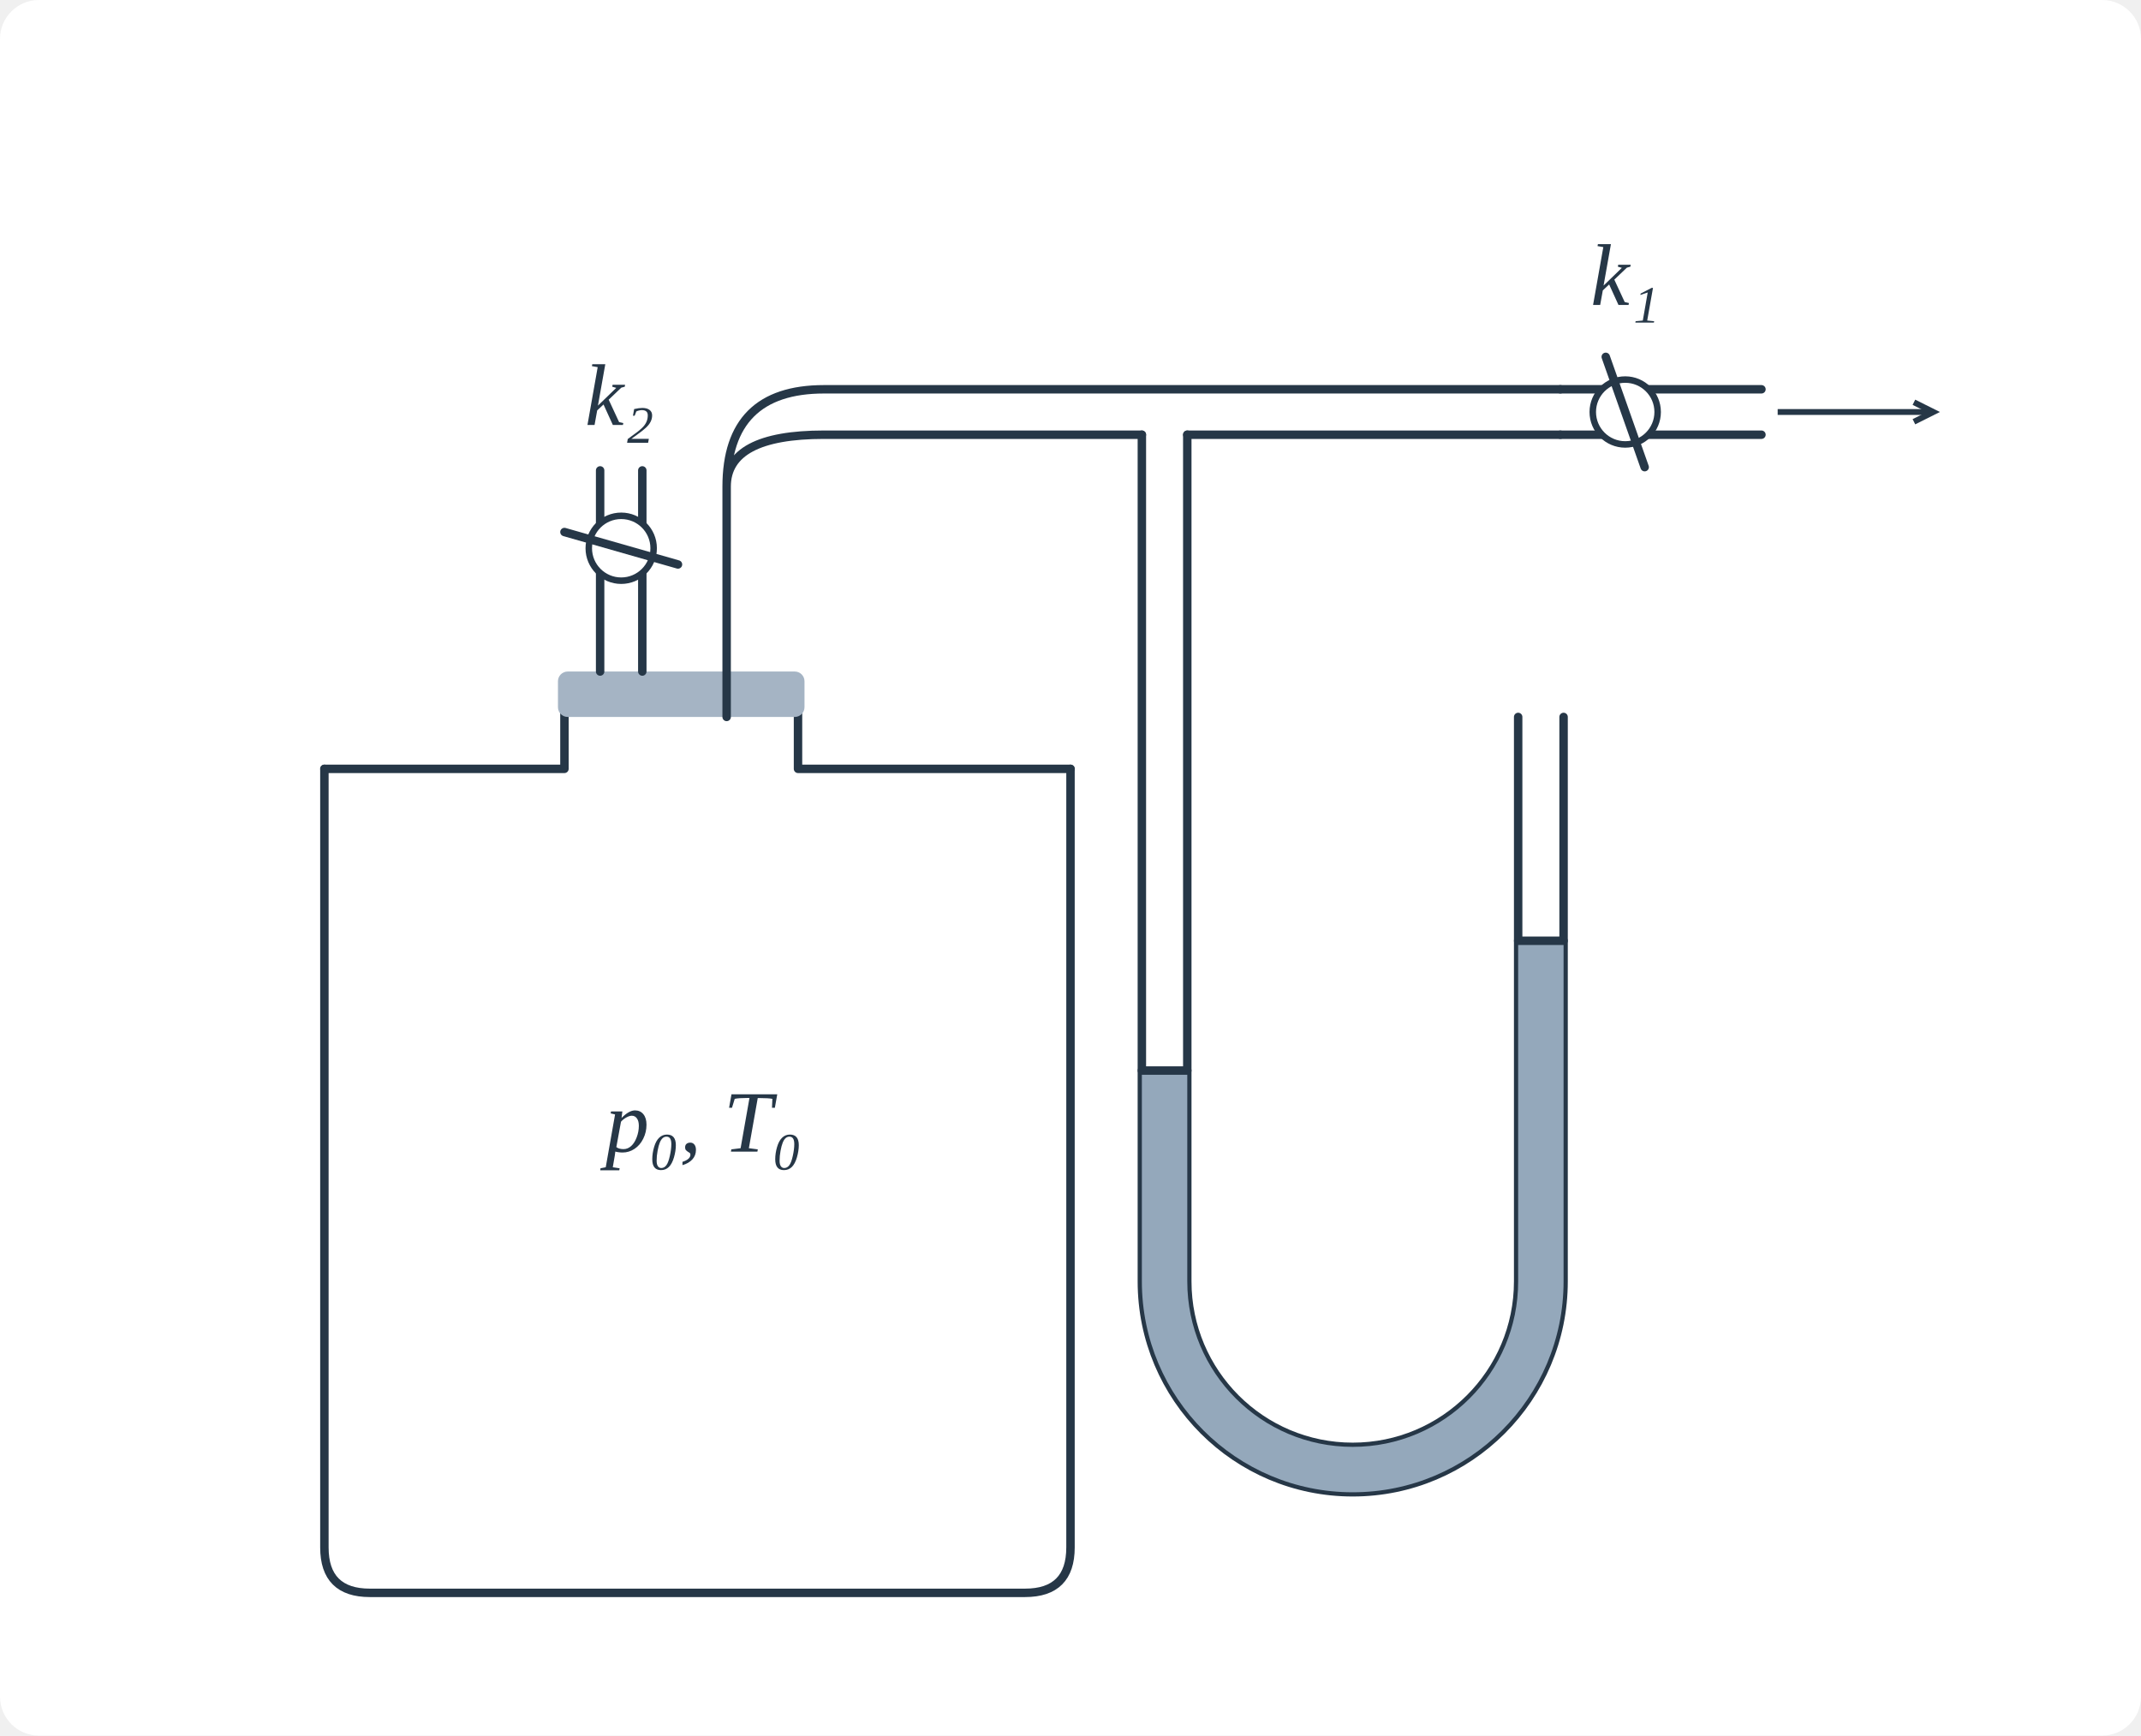
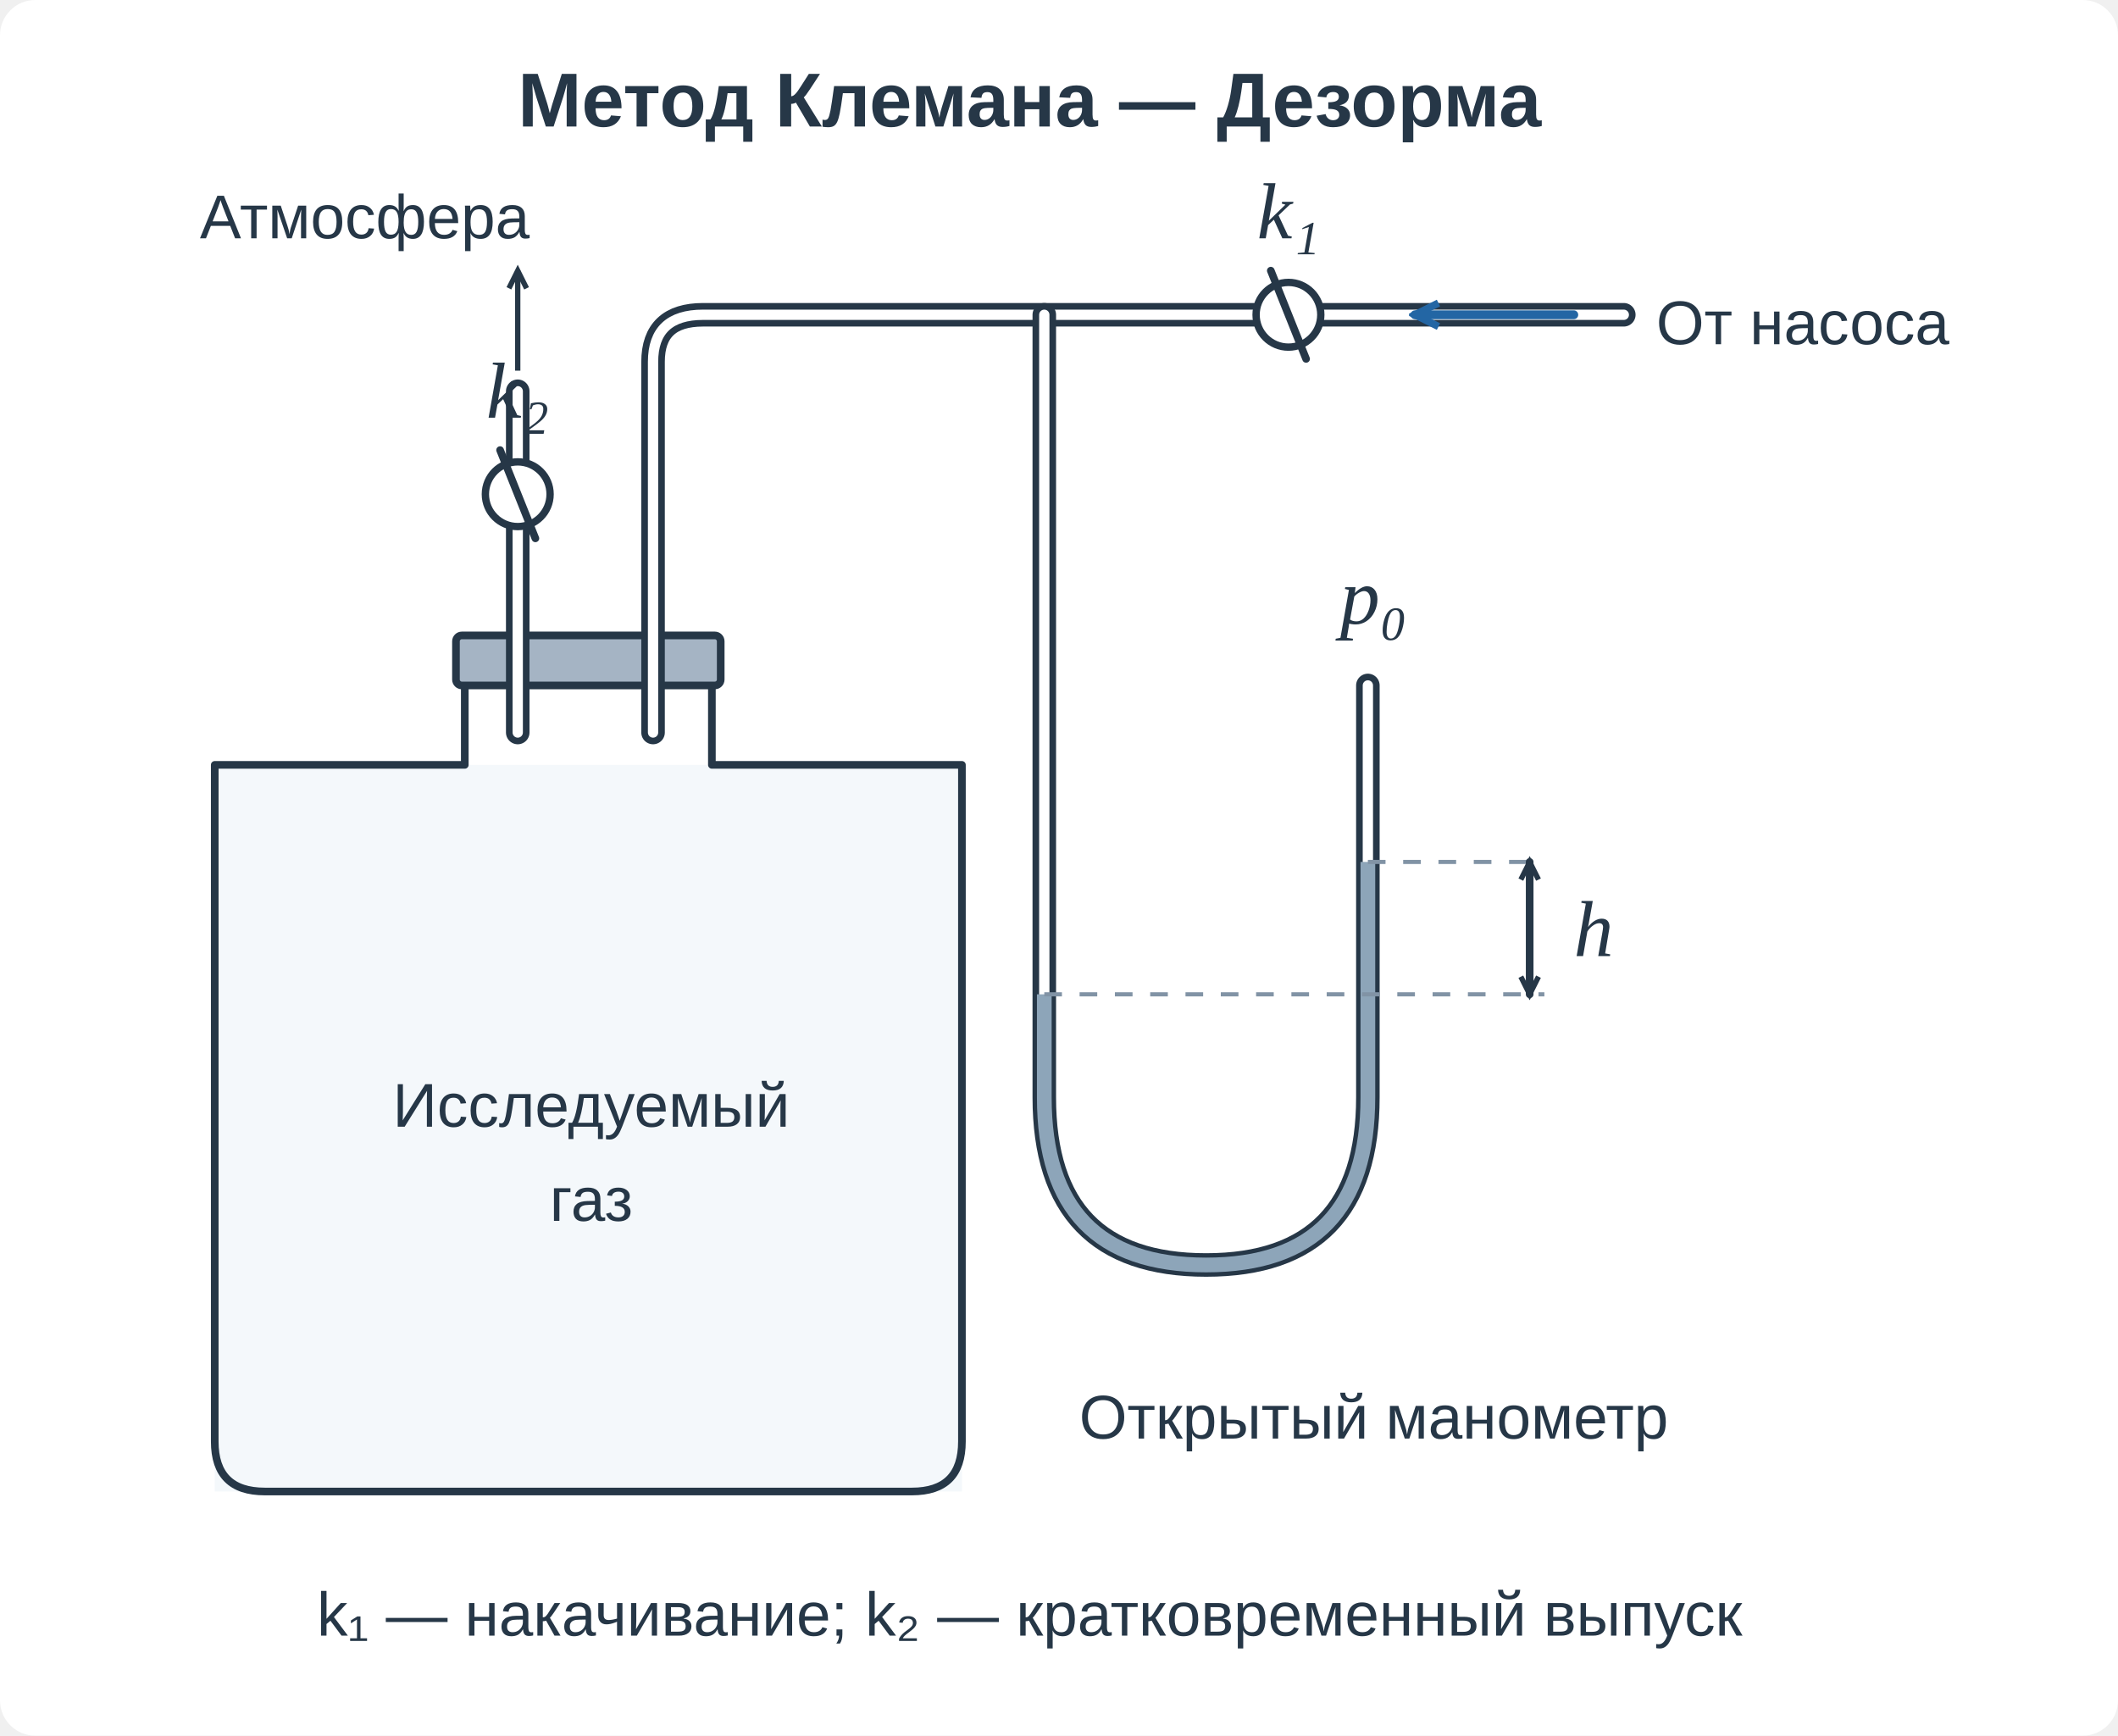
- <svg xmlns="http://www.w3.org/2000/svg" viewBox="0 0 660 535" role="img" aria-labelledby="title desc">
+ <svg xmlns="http://www.w3.org/2000/svg" viewBox="0 0 720 590" role="img" aria-labelledby="title desc">
  <defs>
    <marker id="arrow" markerWidth="10" markerHeight="10" refX="8" refY="5" orient="auto-start-reverse" markerUnits="userSpaceOnUse">
      <path d="M2 2 L8 5 L2 8" fill="none" stroke="#263747" stroke-width="1.8" />
    </marker>
-     <marker id="route" markerWidth="12" markerHeight="12" refX="10" refY="6" orient="auto" markerUnits="userSpaceOnUse">
+     <marker id="route" markerWidth="12" markerHeight="12" refX="10" refY="6" orient="auto-start-reverse" markerUnits="userSpaceOnUse">
      <path d="M2 2 L10 6 L2 10" fill="none" stroke="#2366a4" stroke-width="2.5" />
    </marker>
-     <pattern id="shade" width="9" height="9" patternUnits="userSpaceOnUse">
-       <path d="M-2 2 L2 -2 M0 9 L9 0 M7 11 L11 7" stroke="#aac5db" stroke-width="1.2" />
+     <pattern id="shade" width="10" height="10" patternUnits="userSpaceOnUse">
+       <path d="M-2 2 L2 -2 M0 10 L10 0 M8 12 L12 8" stroke="#aac5db" stroke-width="1.2" />
    </pattern>
  </defs>
-   <style>text{font-family:Arial,Helvetica,sans-serif;font-size:24px;fill:#263747}.math{font-family:Georgia,'Times New Roman',serif;font-style:italic;font-size:27px}.small{font-size:21px}.wall{stroke:#263747;stroke-width:2.6;fill:none;stroke-linejoin:round;stroke-linecap:round}.axis{stroke:#263747;stroke-width:1.8;fill:none;marker-end:url(#arrow)}.curve{stroke:#2366a4;stroke-width:3;fill:none;stroke-linecap:round}.guide{stroke:#8193a5;stroke-width:1.3;stroke-dasharray:6 6;fill:none}</style>
-   <rect width="660" height="535" rx="12" fill="#fff" />
-   <path d="M100 237 V477 Q100 491 114 491 H316 Q330 491 330 477 V237" class="wall" />
-   <path d="M100 237 H174 V211 H246 V237 H330" class="wall" />
-   <rect x="172" y="207" width="76" height="14" rx="3" fill="#a5b4c4" />
-   <path d="M185 207 V145 M198 207 V145" class="wall" />
-   <circle cx="191.5" cy="169" r="10" fill="#fff" stroke="#263747" stroke-width="2" />
-   <path d="M174 164 L209 174" class="wall" />
-   <path d="M224 207 V150 Q224 120 254 120 H481 M224 221 V150 Q224 134 254 134 H352 M366 134 H481" class="wall" />
-   <path d="M481 120 H543 M481 134 H543" class="wall" />
-   <circle cx="501" cy="127" r="10" fill="#fff" stroke="#263747" stroke-width="2" />
-   <path d="M495 110 L507 144" class="wall" />
-   <path d="M548 127 L596 127" class="axis" />
-   <path d="M366 134 V395 A51 51 0 0 0 468 395 V221 M482 221 V395 A65 65 0 0 1 352 395 V134" class="wall" />
-   <path d="M352 330 H366 V395 A51 51 0 0 0 468 395 V290 H482 V395 A65 65 0 0 1 352 395 Z" class="" fill="#94a8bb" />
-   <path d="M352 330 L366 330" class="wall" />
-   <path d="M468 290 L482 290" class="wall" />
-   <text x="191" y="131" class="math" text-anchor="middle">k₂</text>
-   <text x="501" y="94" class="math" text-anchor="middle">k₁</text>
-   <text x="217" y="355" class="math" text-anchor="middle">p₀, T₀</text>
+   <style>text{font-family:Arial,Helvetica,sans-serif;font-size:24px;fill:#263747}.math{font-family:Georgia,'Times New Roman',serif;font-style:italic;font-size:27px}.small{font-size:21px}.heading{font-size:26px;font-weight:600}.wall{stroke:#263747;stroke-width:2.6;fill:none;stroke-linejoin:round;stroke-linecap:round}.axis{stroke:#263747;stroke-width:1.8;fill:none;marker-end:url(#arrow)}.curve{stroke:#2366a4;stroke-width:3;fill:none;stroke-linecap:round;stroke-linejoin:round}.guide{stroke:#8193a5;stroke-width:1.4;stroke-dasharray:6 6;fill:none}.pipe{stroke:#263747;stroke-width:8;fill:none;stroke-linejoin:round;stroke-linecap:round}.bore{stroke:#fff;stroke-width:3.5;fill:none;stroke-linejoin:round;stroke-linecap:round}</style>
+   <rect width="720" height="590" rx="12" fill="#fff" />
+   <text x="350" y="43" class="heading" text-anchor="middle">Метод Клемана — Дезорма</text>
+   <rect x="73" y="260" width="254" height="247" rx="0" fill="#f4f8fb" stroke="none" stroke-width="2.6" />
+   <path d="M73 260 V490 Q73 507 90 507 H310 Q327 507 327 490 V260 H242 V223 H158 V260 Z" class="wall" />
+   <rect x="155" y="216" width="90" height="17" rx="2" fill="#a5b4c4" stroke="#263747" stroke-width="2.6" />
+   <path d="M176 249 V133" class="pipe" />
+   <path d="M176 249 V133" class="bore" />
+   <circle cx="176" cy="168" r="11" fill="#fff" stroke="#263747" stroke-width="2.5" />
+   <path d="M170 153 L182 183" class="wall" />
+   <text x="176" y="142" class="math" text-anchor="middle">k₂</text>
+   <path d="M176 126 L176 92" class="axis" />
+   <text x="124" y="81" class="small" text-anchor="middle">Атмосфера</text>
+   <path d="M222 249 V123 Q222 107 239 107 H552" class="pipe" />
+   <path d="M222 249 V123 Q222 107 239 107 H552" class="bore" />
+   <circle cx="438" cy="107" r="11" fill="#fff" stroke="#263747" stroke-width="2.5" />
+   <path d="M432 92 L444 122" class="wall" />
+   <text x="438" y="81" class="math" text-anchor="middle">k₁</text>
+   <path d="M535 107 L481 107" class="curve" marker-end="url(#route)" />
+   <text x="563" y="117" class="small" text-anchor="start">От насоса</text>
+   <path d="M355 107 V373 Q355 430 410 430 Q465 430 465 373 V233" class="pipe" />
+   <path d="M355 107 V373 Q355 430 410 430 Q465 430 465 373 V233" class="bore" />
+   <path d="M355 338 V373 Q355 430 410 430 Q465 430 465 373 V293" class="" stroke="#8da5b9" stroke-width="5" fill="none" />
+   <path d="M355 338 L525 338" class="guide" />
+   <path d="M465 293 L525 293" class="guide" />
+   <path d="M520 293 L520 338" class="wall" marker-start="url(#arrow)" marker-end="url(#arrow)" />
+   <text x="535" y="325" class="math" text-anchor="start">h</text>
+   <text x="467" y="212" class="math" text-anchor="middle">p₀</text>
+   <text x="201" y="383" class="small" text-anchor="middle">Исследуемый</text>
+   <text x="201" y="415" class="small" text-anchor="middle">газ</text>
+   <text x="467" y="489" class="small" text-anchor="middle">Открытый манометр</text>
+   <text x="350" y="556" class="small" text-anchor="middle">k₁ — накачивание; k₂ — кратковременный выпуск</text>
</svg>
